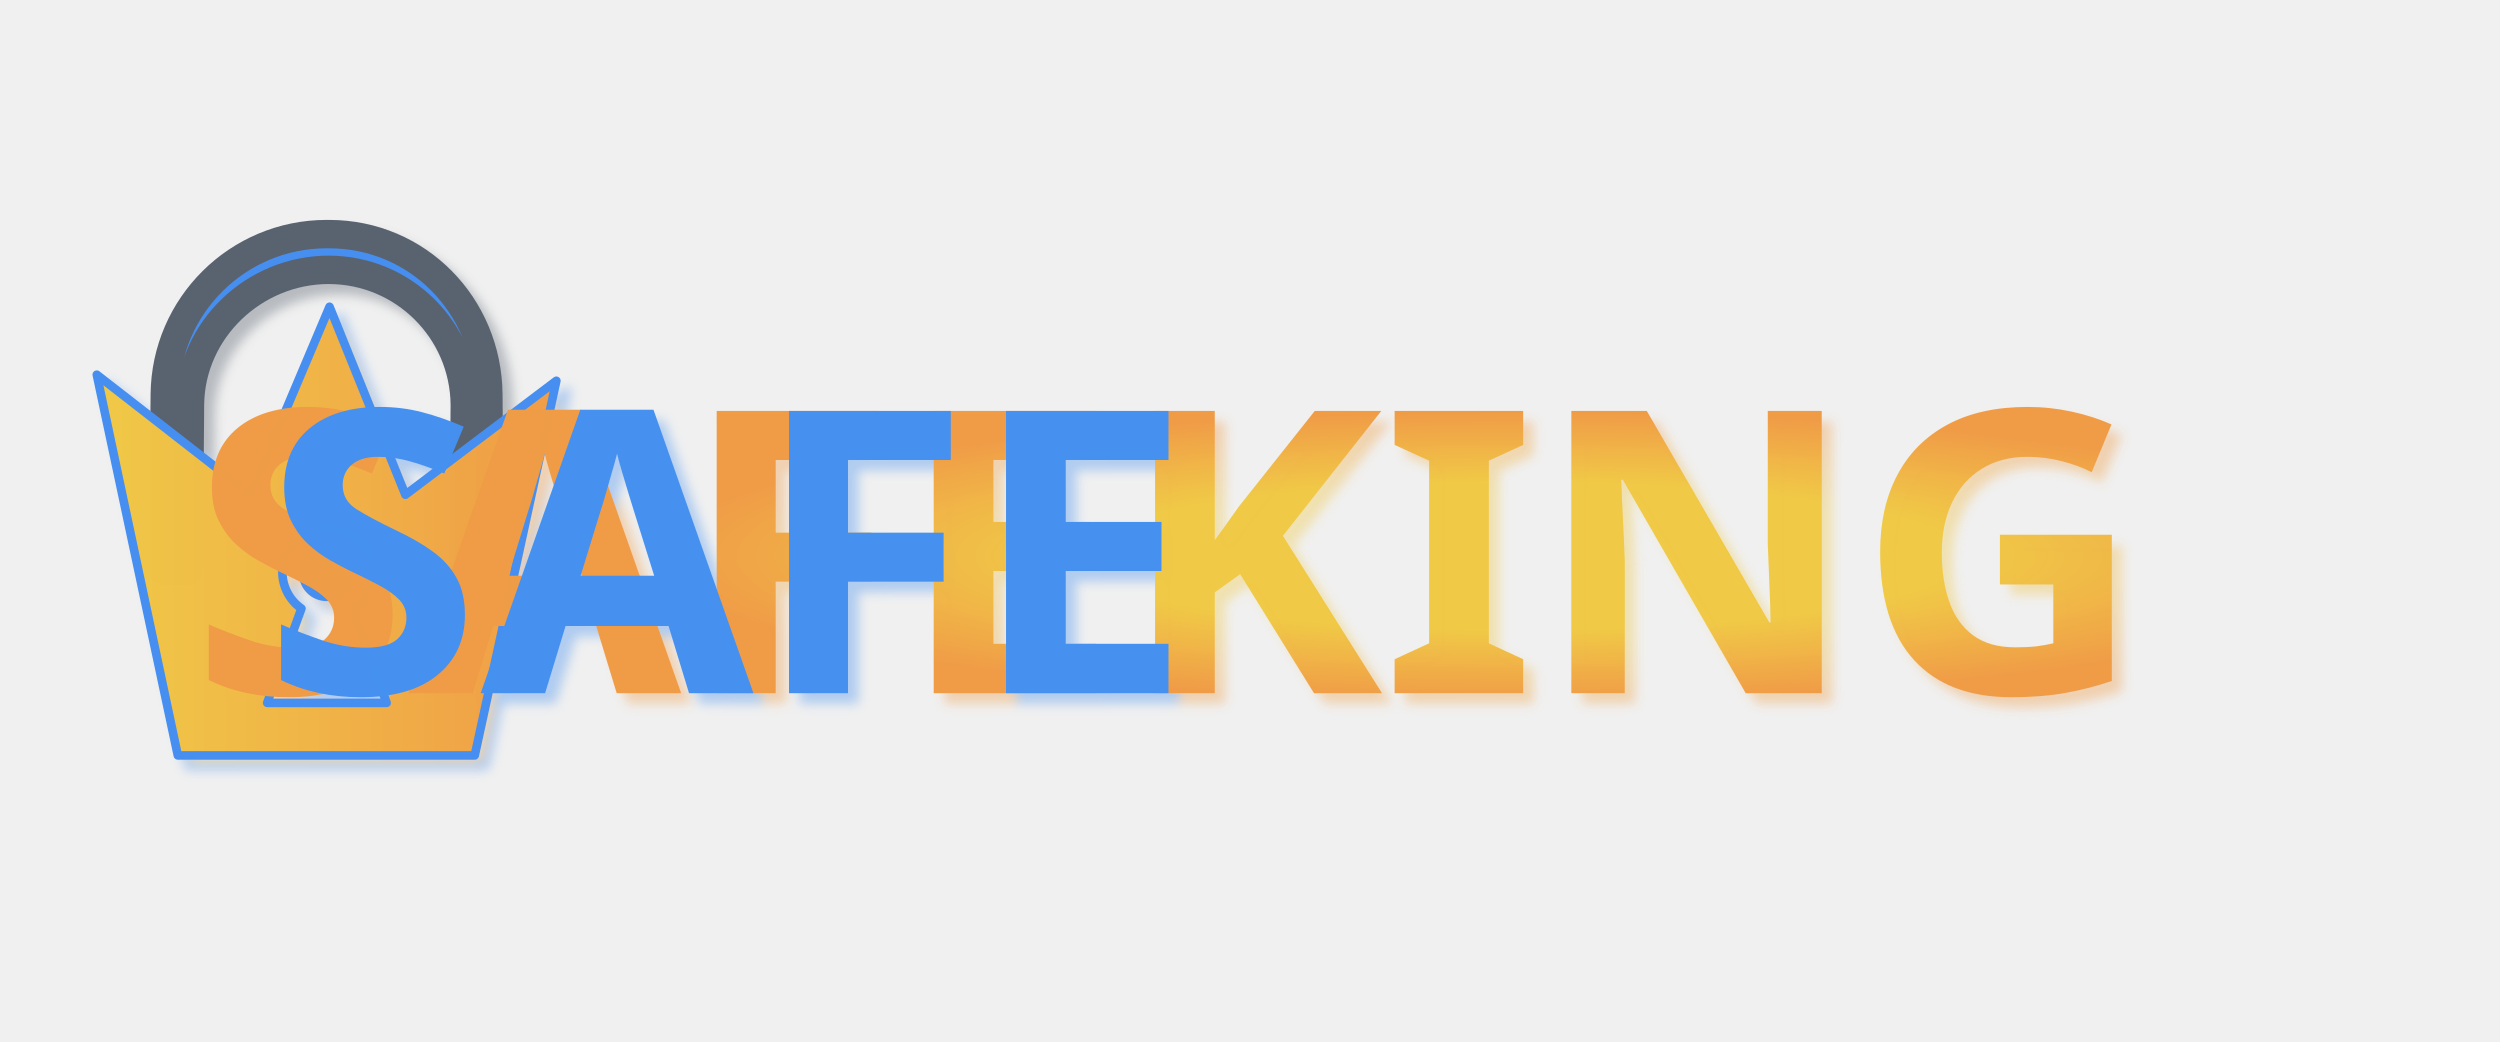
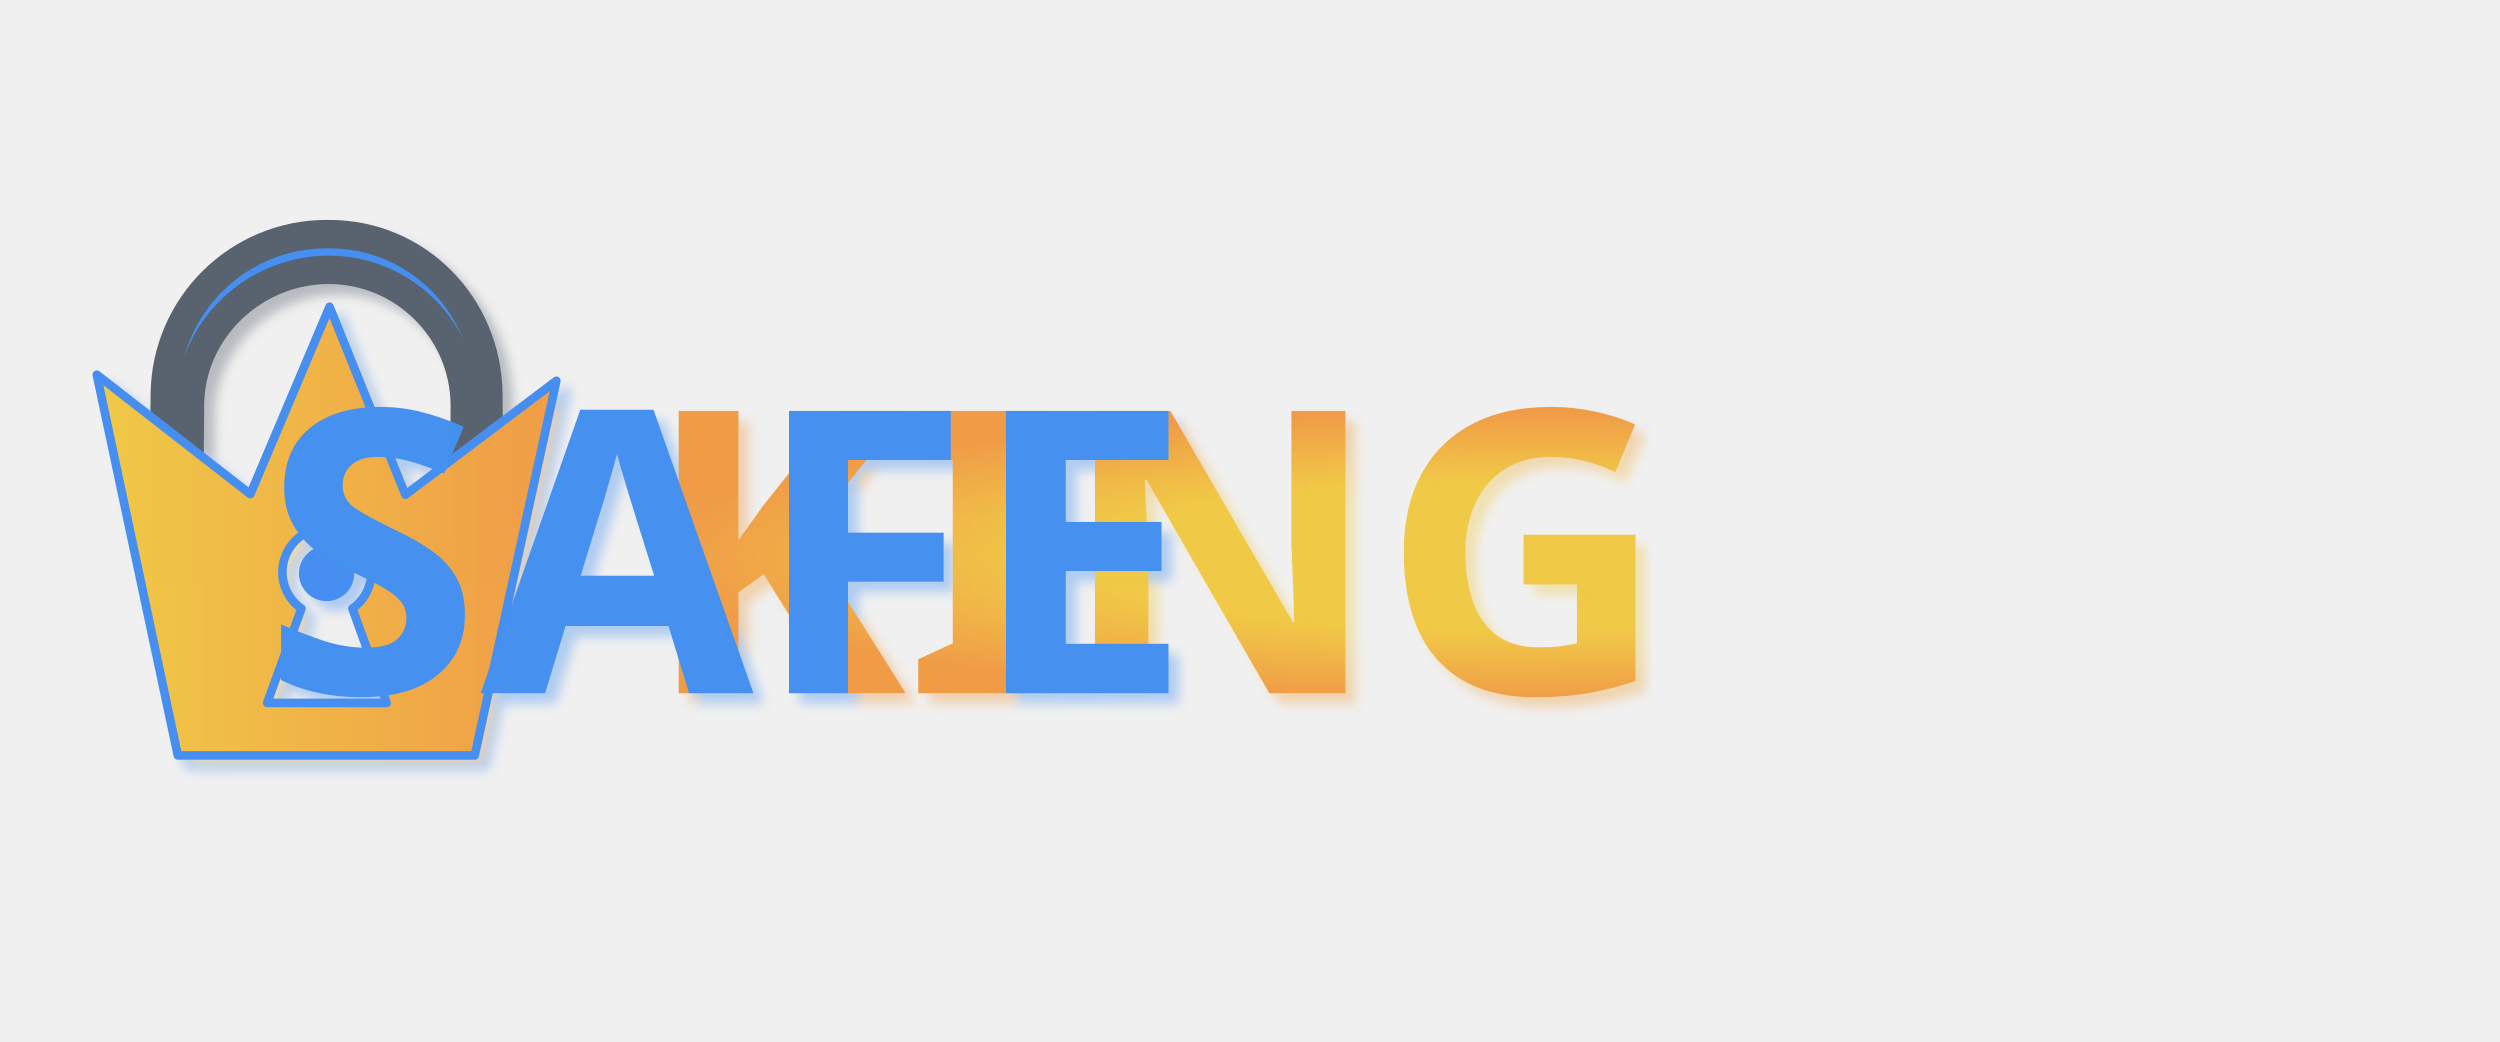
<svg xmlns="http://www.w3.org/2000/svg" xmlns:xlink="http://www.w3.org/1999/xlink" width="1920" height="800" viewBox="0 0 508 211.667" version="1.1" id="svg1" xml:space="preserve">
  <defs id="defs1">
    <linearGradient id="linearGradient25">
      <stop style="stop-color:#f0c946;stop-opacity:1;" offset="0" id="stop24" />
      <stop style="stop-color:#f09c46;stop-opacity:1;" offset="1" id="stop25" />
    </linearGradient>
    <linearGradient id="linearGradient22">
      <stop style="stop-color:#f0c946;stop-opacity:0.996;" offset="0.512" id="stop22" />
      <stop style="stop-color:#f09c46;stop-opacity:1;" offset="1" id="stop23" />
    </linearGradient>
    <linearGradient id="linearGradient15">
      <stop style="stop-color:#f0c946;stop-opacity:1;" offset="0.445" id="stop16" />
      <stop style="stop-color:#4691f0;stop-opacity:1;" offset="1" id="stop17" />
    </linearGradient>
    <linearGradient id="linearGradient14">
      <stop style="stop-color:#f3ff00;stop-opacity:0.242;" offset="0.731" id="stop15" />
      <stop style="stop-color:#000080;stop-opacity:1;" offset="1" id="stop14" />
    </linearGradient>
    <radialGradient xlink:href="#linearGradient14" id="radialGradient49" cx="105.532" cy="178.341" fx="105.532" fy="178.341" r="10.272" gradientTransform="matrix(1,0,0,1.07436,0,-13.26145)" gradientUnits="userSpaceOnUse" />
    <filter style="color-interpolation-filters:sRGB;" id="filter72" x="-0.02" y="-0.105" width="1.04" height="1.252">
      <feFlood result="flood" in="SourceGraphic" flood-opacity="0.38" flood-color="rgb(0,1,149)" id="feFlood71" />
      <feGaussianBlur result="blur" in="SourceGraphic" stdDeviation="3.212" id="feGaussianBlur71" />
      <feOffset result="offset" in="blur" dx="1.069" dy="6" id="feOffset71" />
      <feComposite result="comp1" operator="out" in="flood" in2="offset" id="feComposite71" />
      <feComposite result="comp2" operator="atop" in="comp1" in2="SourceGraphic" id="feComposite72" />
    </filter>
    <linearGradient xlink:href="#linearGradient15" id="linearGradient17" x1="94.599" y1="141.224" x2="160.837" y2="141.224" gradientUnits="userSpaceOnUse" />
    <linearGradient xlink:href="#linearGradient25" id="linearGradient21" x1="93.979" y1="141.224" x2="161.457" y2="141.224" gradientUnits="userSpaceOnUse" spreadMethod="pad" />
    <radialGradient xlink:href="#linearGradient22" id="radialGradient23" cx="76.746" cy="188.088" fx="76.746" fy="188.088" r="76.729" gradientTransform="matrix(1,0,0,0.1671268,0,156.6531)" gradientUnits="userSpaceOnUse" />
    <filter style="color-interpolation-filters:sRGB;" id="filter39" x="-0.007" y="-0.052" width="1.018" height="1.104">
      <feFlood result="flood" in="SourceGraphic" flood-opacity="0.38" flood-color="rgb(0,0,65)" id="feFlood38" />
      <feGaussianBlur result="blur" in="SourceGraphic" stdDeviation="1" id="feGaussianBlur38" />
      <feOffset result="offset" in="blur" dx="2" dy="2" id="feOffset38" />
      <feComposite result="comp1" operator="in" in="offset" in2="flood" id="feComposite38" />
      <feComposite result="comp2" operator="over" in="SourceGraphic" in2="comp1" id="feComposite39" />
    </filter>
  </defs>
  <g id="layer2" style="display:none">
    <rect style="fill:#1a1a1a;fill-opacity:0.996;stroke-width:0;stroke-linecap:round;stroke-linejoin:round" id="rect1" width="508" height="211.667" x="-5.0000006e-07" y="-2.7514648e-06" />
  </g>
  <g id="g9" transform="matrix(1.069889,0,0,1.069889,25.30236,-25.54852)" style="display:inline;filter:url(#filter39)">
    <g id="g4" transform="matrix(1.317782,0,0,1.317782,-129.9317,-66.30251)" style="fill:url(#linearGradient17)">
      <path id="path28" style="fill:#468ff0;stroke:#596370;stroke-width:4.096;stroke-linecap:round;stroke-linejoin:round;stroke-opacity:1" d="m 127.719,102.176 c -12.79,0.008 -23.19,10.312 -23.316,23.102 l -0.209,25.385 h 3.66 l 0.176,-23.902 c 0.106,-10.761 9.232,-19.431 19.994,-19.438 10.762,0.007 19.512,8.676 19.619,19.438 l -0.199,23.902 h 3.801 l -0.209,-25.384 c -0.126,-12.79 -10.15,-23.093 -22.94,-23.102 z" />
      <path id="path2" style="fill:url(#linearGradient21);fill-opacity:0.996;stroke:#468ff0;stroke-width:1.24;stroke-linecap:round;stroke-linejoin:round;stroke-dasharray:none;stroke-opacity:1" d="m 128.147,112.646 -11.417,27.011 -22.13,-17.22 11.68,54.871 42.794,0.001 11.764,-53.995 -21.759,16.427 z m -0.381,31.838 c 3.543,-1.1e-4 6.415,2.872 6.415,6.415 -0.005,2.09 -1.028,4.046 -2.742,5.243 l 0.632,1.74 4.305,11.857 h -8.61 -8.609 l 4.305,-11.857 0.632,-1.74 c -1.713,-1.197 -2.736,-3.153 -2.742,-5.243 -1.1e-4,-3.543 2.872,-6.415 6.415,-6.415 z" />
      <g id="g2" transform="matrix(0.8810296,0,0,1.19844,34.78858,-56.61971)" style="display:inline;fill:url(#linearGradient17);stroke:url(#radialGradient49);stroke-width:1;stroke-dasharray:none" />
      <path d="m 127.718,148.947 a 5.687,5.687 0 0 0 -0.988,0.086 5.687,5.687 0 0 0 -0.958,0.257 5.687,5.687 0 0 0 -0.898,0.419 5.687,5.687 0 0 0 -0.812,0.569 5.687,5.687 0 0 0 -0.701,0.701 5.687,5.687 0 0 0 -0.568,0.812 5.687,5.687 0 0 0 -0.419,0.899 5.687,5.687 0 0 0 -0.256,0.958 5.687,5.687 0 0 0 -0.086,0.988 5.687,5.687 0 0 0 0.066,0.848 5.687,5.687 0 0 0 0.192,0.828 5.687,5.687 0 0 0 0.313,0.791 5.687,5.687 0 0 0 0.428,0.735 5.687,5.687 0 0 0 0.533,0.663 5.687,7.368 0 0 0 -0.533,0.86 5.687,7.368 0 0 0 -0.428,0.953 5.687,7.368 0 0 0 -0.313,1.025 5.687,7.368 0 0 0 -0.192,1.074 5.687,7.368 0 0 0 -0.066,1.099 5.687,7.368 0 0 0 0.07,1.152 5.687,7.368 0 0 0 0.208,1.124 5.687,7.368 0 0 0 0.342,1.068 5.687,7.368 0 0 0 0.466,0.986 5.687,7.368 0 0 0 0.58,0.879 5.687,7.368 0 0 0 0.679,0.751 5.687,7.368 0 0 0 0.761,0.604 5.687,7.368 0 0 0 0.824,0.442 5.687,7.368 0 0 0 0.868,0.27 5.687,7.368 0 0 0 0.89,0.09 5.687,7.368 0 0 0 0.308,-0.01 5.687,7.368 0 0 0 0.307,-0.033 5.687,7.368 0 0 0 0.305,-0.054 5.687,7.368 0 0 0 0.302,-0.075 5.687,7.368 0 0 0 0.299,-0.096 5.687,7.368 0 0 0 0.295,-0.117 5.687,7.368 0 0 0 0.289,-0.137 5.687,7.368 0 0 0 0.283,-0.158 5.687,7.368 0 0 0 0.275,-0.177 5.687,7.368 0 0 0 0.268,-0.196 5.687,7.368 0 0 0 0.259,-0.215 5.687,7.368 0 0 0 0.251,-0.233 5.687,7.368 0 0 0 0.24,-0.25 5.687,7.368 0 0 0 0.229,-0.266 5.687,7.368 0 0 0 0.218,-0.282 5.687,7.368 0 0 0 0.206,-0.297 5.687,7.368 0 0 0 0.193,-0.311 5.687,7.368 0 0 0 0.179,-0.324 5.687,7.368 0 0 0 0.166,-0.336 5.687,7.368 0 0 0 0.152,-0.347 5.687,7.368 0 0 0 0.136,-0.358 5.687,7.368 0 0 0 0.122,-0.366 5.687,7.368 0 0 0 0.106,-0.375 5.687,7.368 0 0 0 0.09,-0.381 5.687,7.368 0 0 0 0.074,-0.388 5.687,7.368 0 0 0 0.058,-0.392 5.687,7.368 0 0 0 0.041,-0.395 5.687,7.368 0 0 0 0.025,-0.398 5.687,7.368 0 0 0 0.009,-0.399 5.687,7.368 0 0 0 -0.064,-1.1 5.687,7.368 0 0 0 -0.19,-1.075 5.687,7.368 0 0 0 -0.312,-1.027 5.687,7.368 0 0 0 -0.427,-0.955 5.687,7.368 0 0 0 -0.532,-0.861 5.687,5.687 0 0 0 0.53,-0.662 5.687,5.687 0 0 0 0.426,-0.734 5.687,5.687 0 0 0 0.312,-0.79 5.687,5.687 0 0 0 0.191,-0.827 5.687,5.687 0 0 0 0.066,-0.846 5.687,5.687 0 0 0 -0.011,-0.344 5.687,5.687 0 0 0 -0.031,-0.342 5.687,5.687 0 0 0 -0.052,-0.34 5.687,5.687 0 0 0 -0.072,-0.336 5.687,5.687 0 0 0 -0.092,-0.331 5.687,5.687 0 0 0 -0.112,-0.325 5.687,5.687 0 0 0 -0.131,-0.317 5.687,5.687 0 0 0 -0.15,-0.309 5.687,5.687 0 0 0 -0.169,-0.299 5.687,5.687 0 0 0 -0.186,-0.288 5.687,5.687 0 0 0 -0.204,-0.276 5.687,5.687 0 0 0 -0.22,-0.264 5.687,5.687 0 0 0 -0.236,-0.25 5.687,5.687 0 0 0 -0.25,-0.236 5.687,5.687 0 0 0 -0.264,-0.22 5.687,5.687 0 0 0 -0.277,-0.204 5.687,5.687 0 0 0 -0.288,-0.187 5.687,5.687 0 0 0 -0.299,-0.169 5.687,5.687 0 0 0 -0.309,-0.15 5.687,5.687 0 0 0 -0.317,-0.131 5.687,5.687 0 0 0 -0.325,-0.112 5.687,5.687 0 0 0 -0.331,-0.092 5.687,5.687 0 0 0 -0.336,-0.072 5.687,5.687 0 0 0 -0.34,-0.052 5.687,5.687 0 0 0 -0.342,-0.031 5.687,5.687 0 0 0 -0.343,-0.01 z" style="display:none;fill:url(#linearGradient17);stroke:#76bc00;stroke-width:0;stroke-linecap:round;stroke-linejoin:round" id="path3" />
      <path id="path4" style="fill:#468ff0;fill-opacity:1;stroke:none;stroke-width:0;stroke-linecap:round;stroke-linejoin:round;stroke-opacity:1" d="m 131.704,151.086 a 3.985,3.985 0 0 1 -3.985,3.985 3.985,3.985 0 0 1 -3.985,-3.985 3.985,3.985 0 0 1 3.985,-3.985 3.985,3.985 0 0 1 3.985,3.985 z" />
    </g>
    <g id="g7" transform="matrix(2.128269,0,0,2.128269,101.6351,-270.7816)" style="display:inline;fill:#f9f9f9;fill-opacity:0.996">
-       <text xml:space="preserve" style="font-style:normal;font-variant:normal;font-weight:bold;font-stretch:normal;font-size:35.278px;line-height:normal;font-family:'Fira Sans';-inkscape-font-specification:'Fira Sans, Bold';font-variant-ligatures:normal;font-variant-caps:normal;font-variant-numeric:normal;font-variant-east-asian:normal;text-align:center;text-decoration-color:#000000;text-anchor:middle;fill:url(#radialGradient23);fill-opacity:0.996;fill-rule:nonzero;stroke:none;stroke-width:3.969;stroke-linecap:round;stroke-linejoin:round;stroke-dasharray:none" x="77.381" y="200.311" id="text5">
-         <tspan id="tspan5" style="font-style:normal;font-variant:normal;font-weight:bold;font-stretch:normal;font-size:35.278px;font-family:'Fira Sans';-inkscape-font-specification:'Fira Sans, Bold';font-variant-ligatures:normal;font-variant-caps:normal;font-variant-numeric:normal;font-variant-east-asian:normal;fill:url(#radialGradient23);fill-opacity:0.996;fill-rule:nonzero;stroke:none;stroke-width:3.969;stroke-dasharray:none" x="77.381" y="200.311">SAFEKING</tspan>
+       <text xml:space="preserve" style="font-style:normal;font-variant:normal;font-weight:bold;font-stretch:normal;font-size:35.278px;line-height:normal;font-family:'Fira Sans';-inkscape-font-specification:'Fira Sans, Bold';font-variant-ligatures:normal;font-variant-caps:normal;font-variant-numeric:normal;font-variant-east-asian:normal;text-align:center;text-decoration-color:#000000;text-anchor:middle;display:inline;fill:url(#radialGradient23);fill-opacity:0.996;fill-rule:nonzero;stroke:none;stroke-width:3.969;stroke-linecap:round;stroke-linejoin:round;stroke-dasharray:none" x="154.11" y="200.311" id="text5">
+         <tspan id="tspan5" style="font-style:normal;font-variant:normal;font-weight:bold;font-stretch:normal;font-size:35.278px;font-family:'Fira Sans';-inkscape-font-specification:'Fira Sans, Bold';font-variant-ligatures:normal;font-variant-caps:normal;font-variant-numeric:normal;font-variant-east-asian:normal;text-align:end;text-anchor:end;fill:url(#radialGradient23);fill-opacity:0.996;fill-rule:nonzero;stroke:none;stroke-width:3.969;stroke-dasharray:none" x="154.11" y="200.311">KING</tspan>
      </text>
-       <text xml:space="preserve" style="font-style:normal;font-variant:normal;font-weight:bold;font-stretch:normal;font-size:35.278px;line-height:normal;font-family:'Fira Sans';-inkscape-font-specification:'Fira Sans, Bold';font-variant-ligatures:normal;font-variant-caps:normal;font-variant-numeric:normal;font-variant-east-asian:normal;text-align:center;text-decoration-color:#000000;text-anchor:middle;fill:#4691f0;fill-opacity:0.996;stroke:none;stroke-width:3.969;stroke-linecap:round;stroke-linejoin:round;stroke-dasharray:none" x="38.147" y="200.311" id="text6">
+       <text xml:space="preserve" style="font-style:normal;font-variant:normal;font-weight:bold;font-stretch:normal;font-size:35.278px;line-height:normal;font-family:'Fira Sans';-inkscape-font-specification:'Fira Sans, Bold';font-variant-ligatures:normal;font-variant-caps:normal;font-variant-numeric:normal;font-variant-east-asian:normal;text-align:center;text-decoration-color:#000000;text-anchor:middle;display:inline;fill:#4691f0;fill-opacity:0.996;stroke:none;stroke-width:3.969;stroke-linecap:round;stroke-linejoin:round;stroke-dasharray:none" x="38.147" y="200.311" id="text6">
        <tspan id="tspan6" style="font-style:normal;font-variant:normal;font-weight:bold;font-stretch:normal;font-size:35.278px;font-family:'Fira Sans';-inkscape-font-specification:'Fira Sans, Bold';font-variant-ligatures:normal;font-variant-caps:normal;font-variant-numeric:normal;font-variant-east-asian:normal;fill:#4691f0;fill-opacity:0.996;stroke:none;stroke-width:3.969;stroke-dasharray:none" x="38.147" y="200.311">SAFE</tspan>
      </text>
    </g>
  </g>
  <g id="g13" transform="matrix(1.069889,0,0,1.069889,25.30236,-25.54852)" style="display:none">
    <g id="g6" transform="matrix(1.317782,0,0,1.317782,-129.9317,-66.30251)" style="display:inline;fill:#1a1a1a;fill-opacity:0.996;stroke:none">
      <path style="color:#000000;display:inline;fill:#1a1a1a;fill-opacity:0.996;stroke:none;stroke-linecap:round;stroke-linejoin:round;-inkscape-stroke:none" d="m 128.092,100.127 c -13.89,0.009 -25.601,11.202 -25.738,25.131 a 2.048,2.048 0 0 0 0,0.002 l -0.209,25.385 a 2.048,2.048 0 0 0 2.049,2.066 h 3.66 a 2.048,2.048 0 0 0 2.047,-2.033 l 0.176,-23.896 v -0.006 c 0.098,-9.611 8.286,-17.397 17.945,-17.404 9.662,0.006 17.476,7.747 17.572,17.408 l -0.199,23.865 a 2.048,2.048 0 0 0 2.049,2.066 h 3.801 a 2.048,2.048 0 0 0 2.047,-2.035 l 0.166,-25.385 a 2.048,2.048 0 0 0 0,-0.033 c -0.137,-13.889 -11.472,-25.122 -25.361,-25.131 a 2.048,2.048 0 0 0 -0.002,0 2.048,2.048 0 0 0 -0.002,0.002 z m 0,4.098 c 6.6e-4,0 0.001,0 0.002,0 6.6e-4,0 0.001,0 0.002,0 10.428,0.009 19.036,7.488 20.863,17.398 -2.393,-9.373 -10.847,-16.341 -20.936,-16.348 a 2.048,2.048 0 0 0 -0.002,0 c -8.878,0.005 -16.743,5.359 -20.189,13.045 3.053,-8.193 11.039,-14.088 20.26,-14.096 z" id="path40" />
      <path id="path1" style="fill:#1a1a1a;fill-opacity:0.996;stroke:none;stroke-width:1.24;stroke-linecap:round;stroke-linejoin:round;stroke-dasharray:none;stroke-opacity:1" d="m 128.147,112.646 -11.417,27.011 -22.13,-17.22 11.68,54.871 42.793,-0.002 11.765,-53.992 -21.759,16.427 z m -0.381,31.838 c 3.543,-1.1e-4 6.415,2.872 6.415,6.415 -0.005,2.09 -1.028,4.046 -2.742,5.243 l 0.632,1.74 4.305,11.857 h -8.61 -8.609 l 4.305,-11.857 0.632,-1.74 c -1.713,-1.197 -2.736,-3.153 -2.742,-5.243 -1.1e-4,-3.543 2.872,-6.415 6.415,-6.415 z" />
      <g id="g3" transform="matrix(0.8810296,0,0,1.19844,34.78858,-56.61971)" style="display:inline;fill:#1a1a1a;fill-opacity:0.996;stroke:none;stroke-width:1;stroke-dasharray:none" />
      <path d="m 127.718,148.947 a 5.687,5.687 0 0 0 -0.988,0.086 5.687,5.687 0 0 0 -0.958,0.257 5.687,5.687 0 0 0 -0.898,0.419 5.687,5.687 0 0 0 -0.812,0.569 5.687,5.687 0 0 0 -0.701,0.701 5.687,5.687 0 0 0 -0.568,0.812 5.687,5.687 0 0 0 -0.419,0.899 5.687,5.687 0 0 0 -0.256,0.958 5.687,5.687 0 0 0 -0.086,0.988 5.687,5.687 0 0 0 0.066,0.848 5.687,5.687 0 0 0 0.192,0.828 5.687,5.687 0 0 0 0.313,0.791 5.687,5.687 0 0 0 0.428,0.735 5.687,5.687 0 0 0 0.533,0.663 5.687,7.368 0 0 0 -0.533,0.86 5.687,7.368 0 0 0 -0.428,0.953 5.687,7.368 0 0 0 -0.313,1.025 5.687,7.368 0 0 0 -0.192,1.074 5.687,7.368 0 0 0 -0.066,1.099 5.687,7.368 0 0 0 0.07,1.152 5.687,7.368 0 0 0 0.208,1.124 5.687,7.368 0 0 0 0.342,1.068 5.687,7.368 0 0 0 0.466,0.986 5.687,7.368 0 0 0 0.58,0.879 5.687,7.368 0 0 0 0.679,0.751 5.687,7.368 0 0 0 0.761,0.604 5.687,7.368 0 0 0 0.824,0.442 5.687,7.368 0 0 0 0.868,0.27 5.687,7.368 0 0 0 0.89,0.09 5.687,7.368 0 0 0 0.308,-0.01 5.687,7.368 0 0 0 0.307,-0.033 5.687,7.368 0 0 0 0.305,-0.054 5.687,7.368 0 0 0 0.302,-0.075 5.687,7.368 0 0 0 0.299,-0.096 5.687,7.368 0 0 0 0.295,-0.117 5.687,7.368 0 0 0 0.289,-0.137 5.687,7.368 0 0 0 0.283,-0.158 5.687,7.368 0 0 0 0.275,-0.177 5.687,7.368 0 0 0 0.268,-0.196 5.687,7.368 0 0 0 0.259,-0.215 5.687,7.368 0 0 0 0.251,-0.233 5.687,7.368 0 0 0 0.24,-0.25 5.687,7.368 0 0 0 0.229,-0.266 5.687,7.368 0 0 0 0.218,-0.282 5.687,7.368 0 0 0 0.206,-0.297 5.687,7.368 0 0 0 0.193,-0.311 5.687,7.368 0 0 0 0.179,-0.324 5.687,7.368 0 0 0 0.166,-0.336 5.687,7.368 0 0 0 0.152,-0.347 5.687,7.368 0 0 0 0.136,-0.358 5.687,7.368 0 0 0 0.122,-0.366 5.687,7.368 0 0 0 0.106,-0.375 5.687,7.368 0 0 0 0.09,-0.381 5.687,7.368 0 0 0 0.074,-0.388 5.687,7.368 0 0 0 0.058,-0.392 5.687,7.368 0 0 0 0.041,-0.395 5.687,7.368 0 0 0 0.025,-0.398 5.687,7.368 0 0 0 0.009,-0.399 5.687,7.368 0 0 0 -0.064,-1.1 5.687,7.368 0 0 0 -0.19,-1.075 5.687,7.368 0 0 0 -0.312,-1.027 5.687,7.368 0 0 0 -0.427,-0.955 5.687,7.368 0 0 0 -0.532,-0.861 5.687,5.687 0 0 0 0.53,-0.662 5.687,5.687 0 0 0 0.426,-0.734 5.687,5.687 0 0 0 0.312,-0.79 5.687,5.687 0 0 0 0.191,-0.827 5.687,5.687 0 0 0 0.066,-0.846 5.687,5.687 0 0 0 -0.011,-0.344 5.687,5.687 0 0 0 -0.031,-0.342 5.687,5.687 0 0 0 -0.052,-0.34 5.687,5.687 0 0 0 -0.072,-0.336 5.687,5.687 0 0 0 -0.092,-0.331 5.687,5.687 0 0 0 -0.112,-0.325 5.687,5.687 0 0 0 -0.131,-0.317 5.687,5.687 0 0 0 -0.15,-0.309 5.687,5.687 0 0 0 -0.169,-0.299 5.687,5.687 0 0 0 -0.186,-0.288 5.687,5.687 0 0 0 -0.204,-0.276 5.687,5.687 0 0 0 -0.22,-0.264 5.687,5.687 0 0 0 -0.236,-0.25 5.687,5.687 0 0 0 -0.25,-0.236 5.687,5.687 0 0 0 -0.264,-0.22 5.687,5.687 0 0 0 -0.277,-0.204 5.687,5.687 0 0 0 -0.288,-0.187 5.687,5.687 0 0 0 -0.299,-0.169 5.687,5.687 0 0 0 -0.309,-0.15 5.687,5.687 0 0 0 -0.317,-0.131 5.687,5.687 0 0 0 -0.325,-0.112 5.687,5.687 0 0 0 -0.331,-0.092 5.687,5.687 0 0 0 -0.336,-0.072 5.687,5.687 0 0 0 -0.34,-0.052 5.687,5.687 0 0 0 -0.342,-0.031 5.687,5.687 0 0 0 -0.343,-0.01 z" style="display:none;fill:#1a1a1a;fill-opacity:0.996;stroke:none;stroke-width:0;stroke-linecap:round;stroke-linejoin:round" id="path7" />
      <path id="path49" style="fill:#1a1a1a;fill-opacity:0.996;stroke:none;stroke-width:0;stroke-linecap:round;stroke-linejoin:round" d="m 131.704,151.086 a 3.985,3.985 0 0 1 -3.985,3.985 3.985,3.985 0 0 1 -3.985,-3.985 3.985,3.985 0 0 1 3.985,-3.985 3.985,3.985 0 0 1 3.985,3.985 z" />
      <text xml:space="preserve" style="font-style:normal;font-variant:normal;font-weight:bold;font-stretch:normal;font-size:56.975px;line-height:normal;font-family:'Fira Sans';-inkscape-font-specification:'Fira Sans, Bold';font-variant-ligatures:normal;font-variant-caps:normal;font-variant-numeric:normal;font-variant-east-asian:normal;text-align:center;text-decoration-color:#000000;text-anchor:middle;fill:#1a1a1a;fill-opacity:0.996;fill-rule:nonzero;stroke:none;stroke-width:1.027;stroke-linecap:round;stroke-linejoin:round;stroke-dasharray:none;stroke-opacity:1" x="187.866" y="181.051" id="text1">
        <tspan id="tspan1" style="fill:#1a1a1a;fill-opacity:0.996;stroke:none;stroke-width:1.027" x="187.866" y="181.051" />
      </text>
    </g>
    <g id="g50" transform="matrix(2.128269,0,0,2.128269,101.6351,-270.7816)" style="display:inline;fill:#1a1a1a;fill-opacity:0.996">
      <text xml:space="preserve" style="font-style:normal;font-variant:normal;font-weight:bold;font-stretch:normal;font-size:35.278px;line-height:normal;font-family:'Fira Sans';-inkscape-font-specification:'Fira Sans, Bold';font-variant-ligatures:normal;font-variant-caps:normal;font-variant-numeric:normal;font-variant-east-asian:normal;text-align:center;text-decoration-color:#000000;text-anchor:middle;fill:#1a1a1a;fill-opacity:0.996;fill-rule:nonzero;stroke:none;stroke-width:3.969;stroke-linecap:round;stroke-linejoin:round;stroke-dasharray:none" x="77.381" y="200.311" id="text8">
        <tspan id="tspan8" style="font-style:normal;font-variant:normal;font-weight:bold;font-stretch:normal;font-size:35.278px;font-family:'Fira Sans';-inkscape-font-specification:'Fira Sans, Bold';font-variant-ligatures:normal;font-variant-caps:normal;font-variant-numeric:normal;font-variant-east-asian:normal;fill:#1a1a1a;fill-opacity:0.996;fill-rule:nonzero;stroke:none;stroke-width:3.969;stroke-dasharray:none" x="77.381" y="200.311">SAFEKING</tspan>
      </text>
      <text xml:space="preserve" style="font-style:normal;font-variant:normal;font-weight:bold;font-stretch:normal;font-size:35.278px;line-height:normal;font-family:'Fira Sans';-inkscape-font-specification:'Fira Sans, Bold';font-variant-ligatures:normal;font-variant-caps:normal;font-variant-numeric:normal;font-variant-east-asian:normal;text-align:center;text-decoration-color:#000000;text-anchor:middle;fill:#1a1a1a;fill-opacity:0.996;stroke:none;stroke-width:3.969;stroke-linecap:round;stroke-linejoin:round;stroke-dasharray:none" x="38.147" y="200.311" id="text9">
        <tspan id="tspan9" style="font-style:normal;font-variant:normal;font-weight:bold;font-stretch:normal;font-size:35.278px;font-family:'Fira Sans';-inkscape-font-specification:'Fira Sans, Bold';font-variant-ligatures:normal;font-variant-caps:normal;font-variant-numeric:normal;font-variant-east-asian:normal;fill:#1a1a1a;fill-opacity:0.996;stroke:none;stroke-width:3.969;stroke-dasharray:none" x="38.147" y="200.311">SAFE</tspan>
      </text>
    </g>
  </g>
  <path style="display:none;fill:#ffffff;fill-opacity:0.996;fill-rule:nonzero;stroke:#ff0000;stroke-width:0.038;stroke-linecap:round;stroke-linejoin:round;stroke-dasharray:none;stroke-opacity:0.996" d="m 160.836,123.316 -12.103,55.533" id="path30" transform="matrix(1.40988,0,0,1.40988,-113.7101,-96.48485)" />
</svg>
